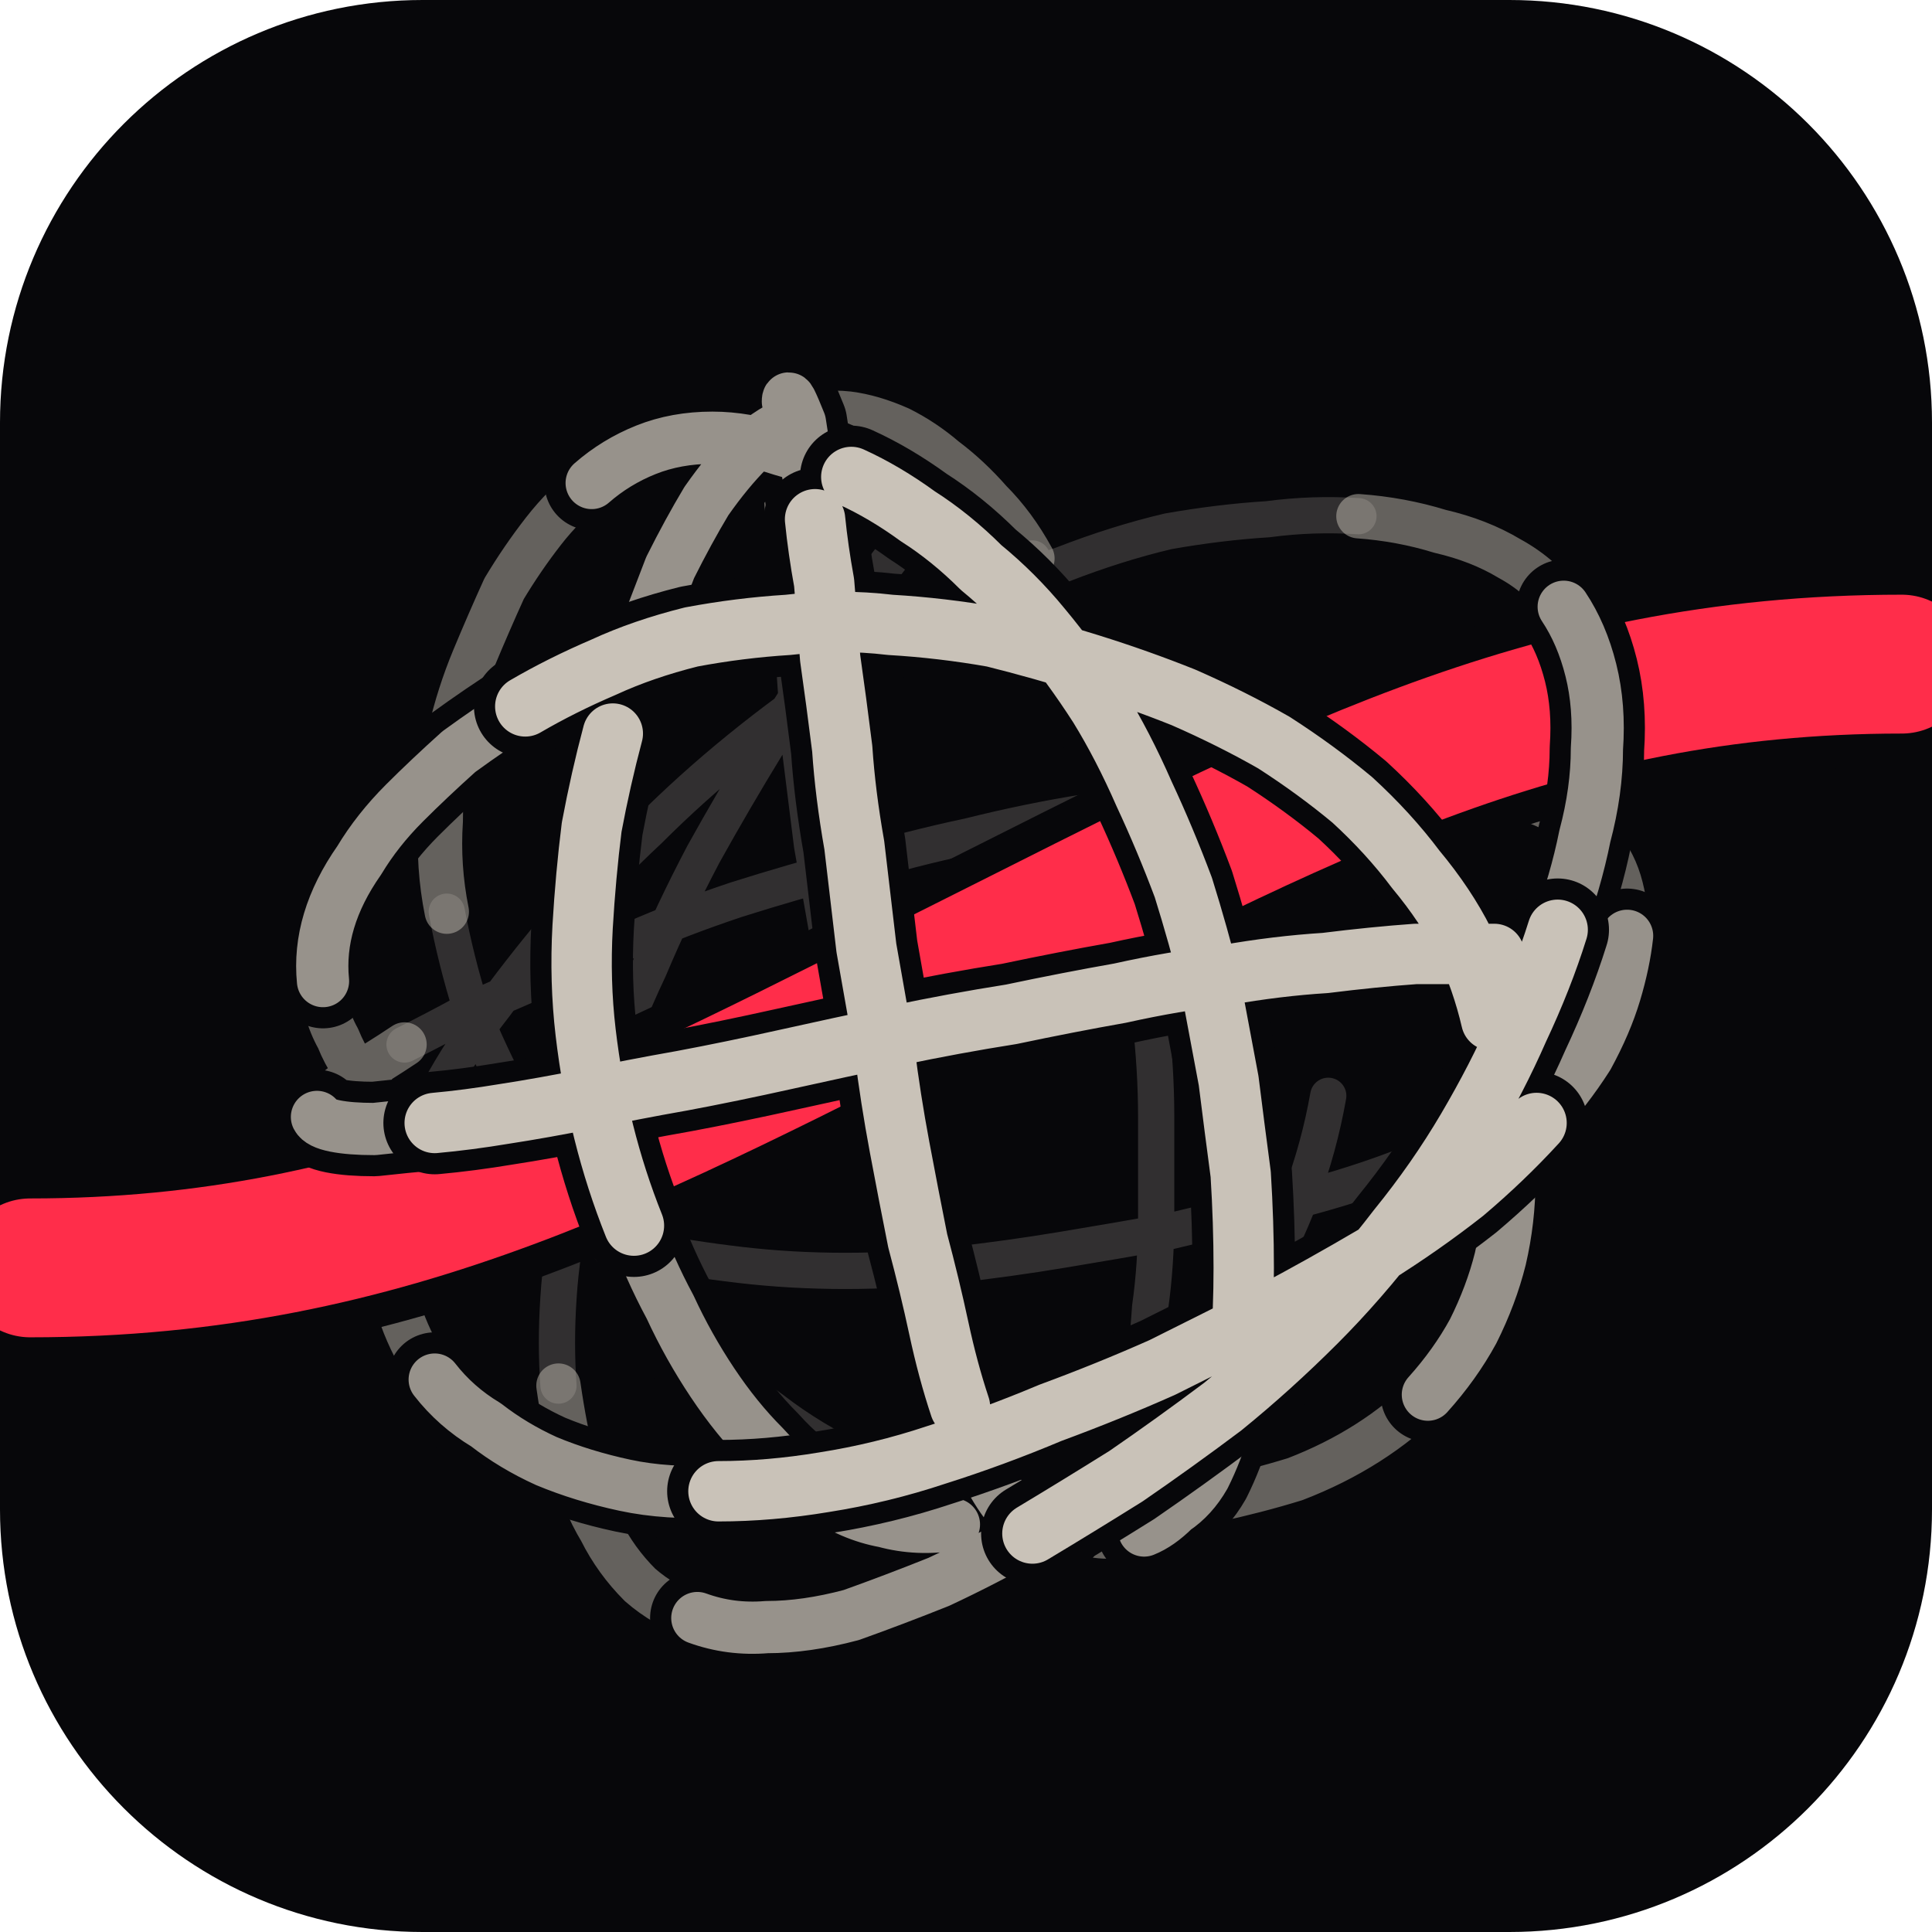
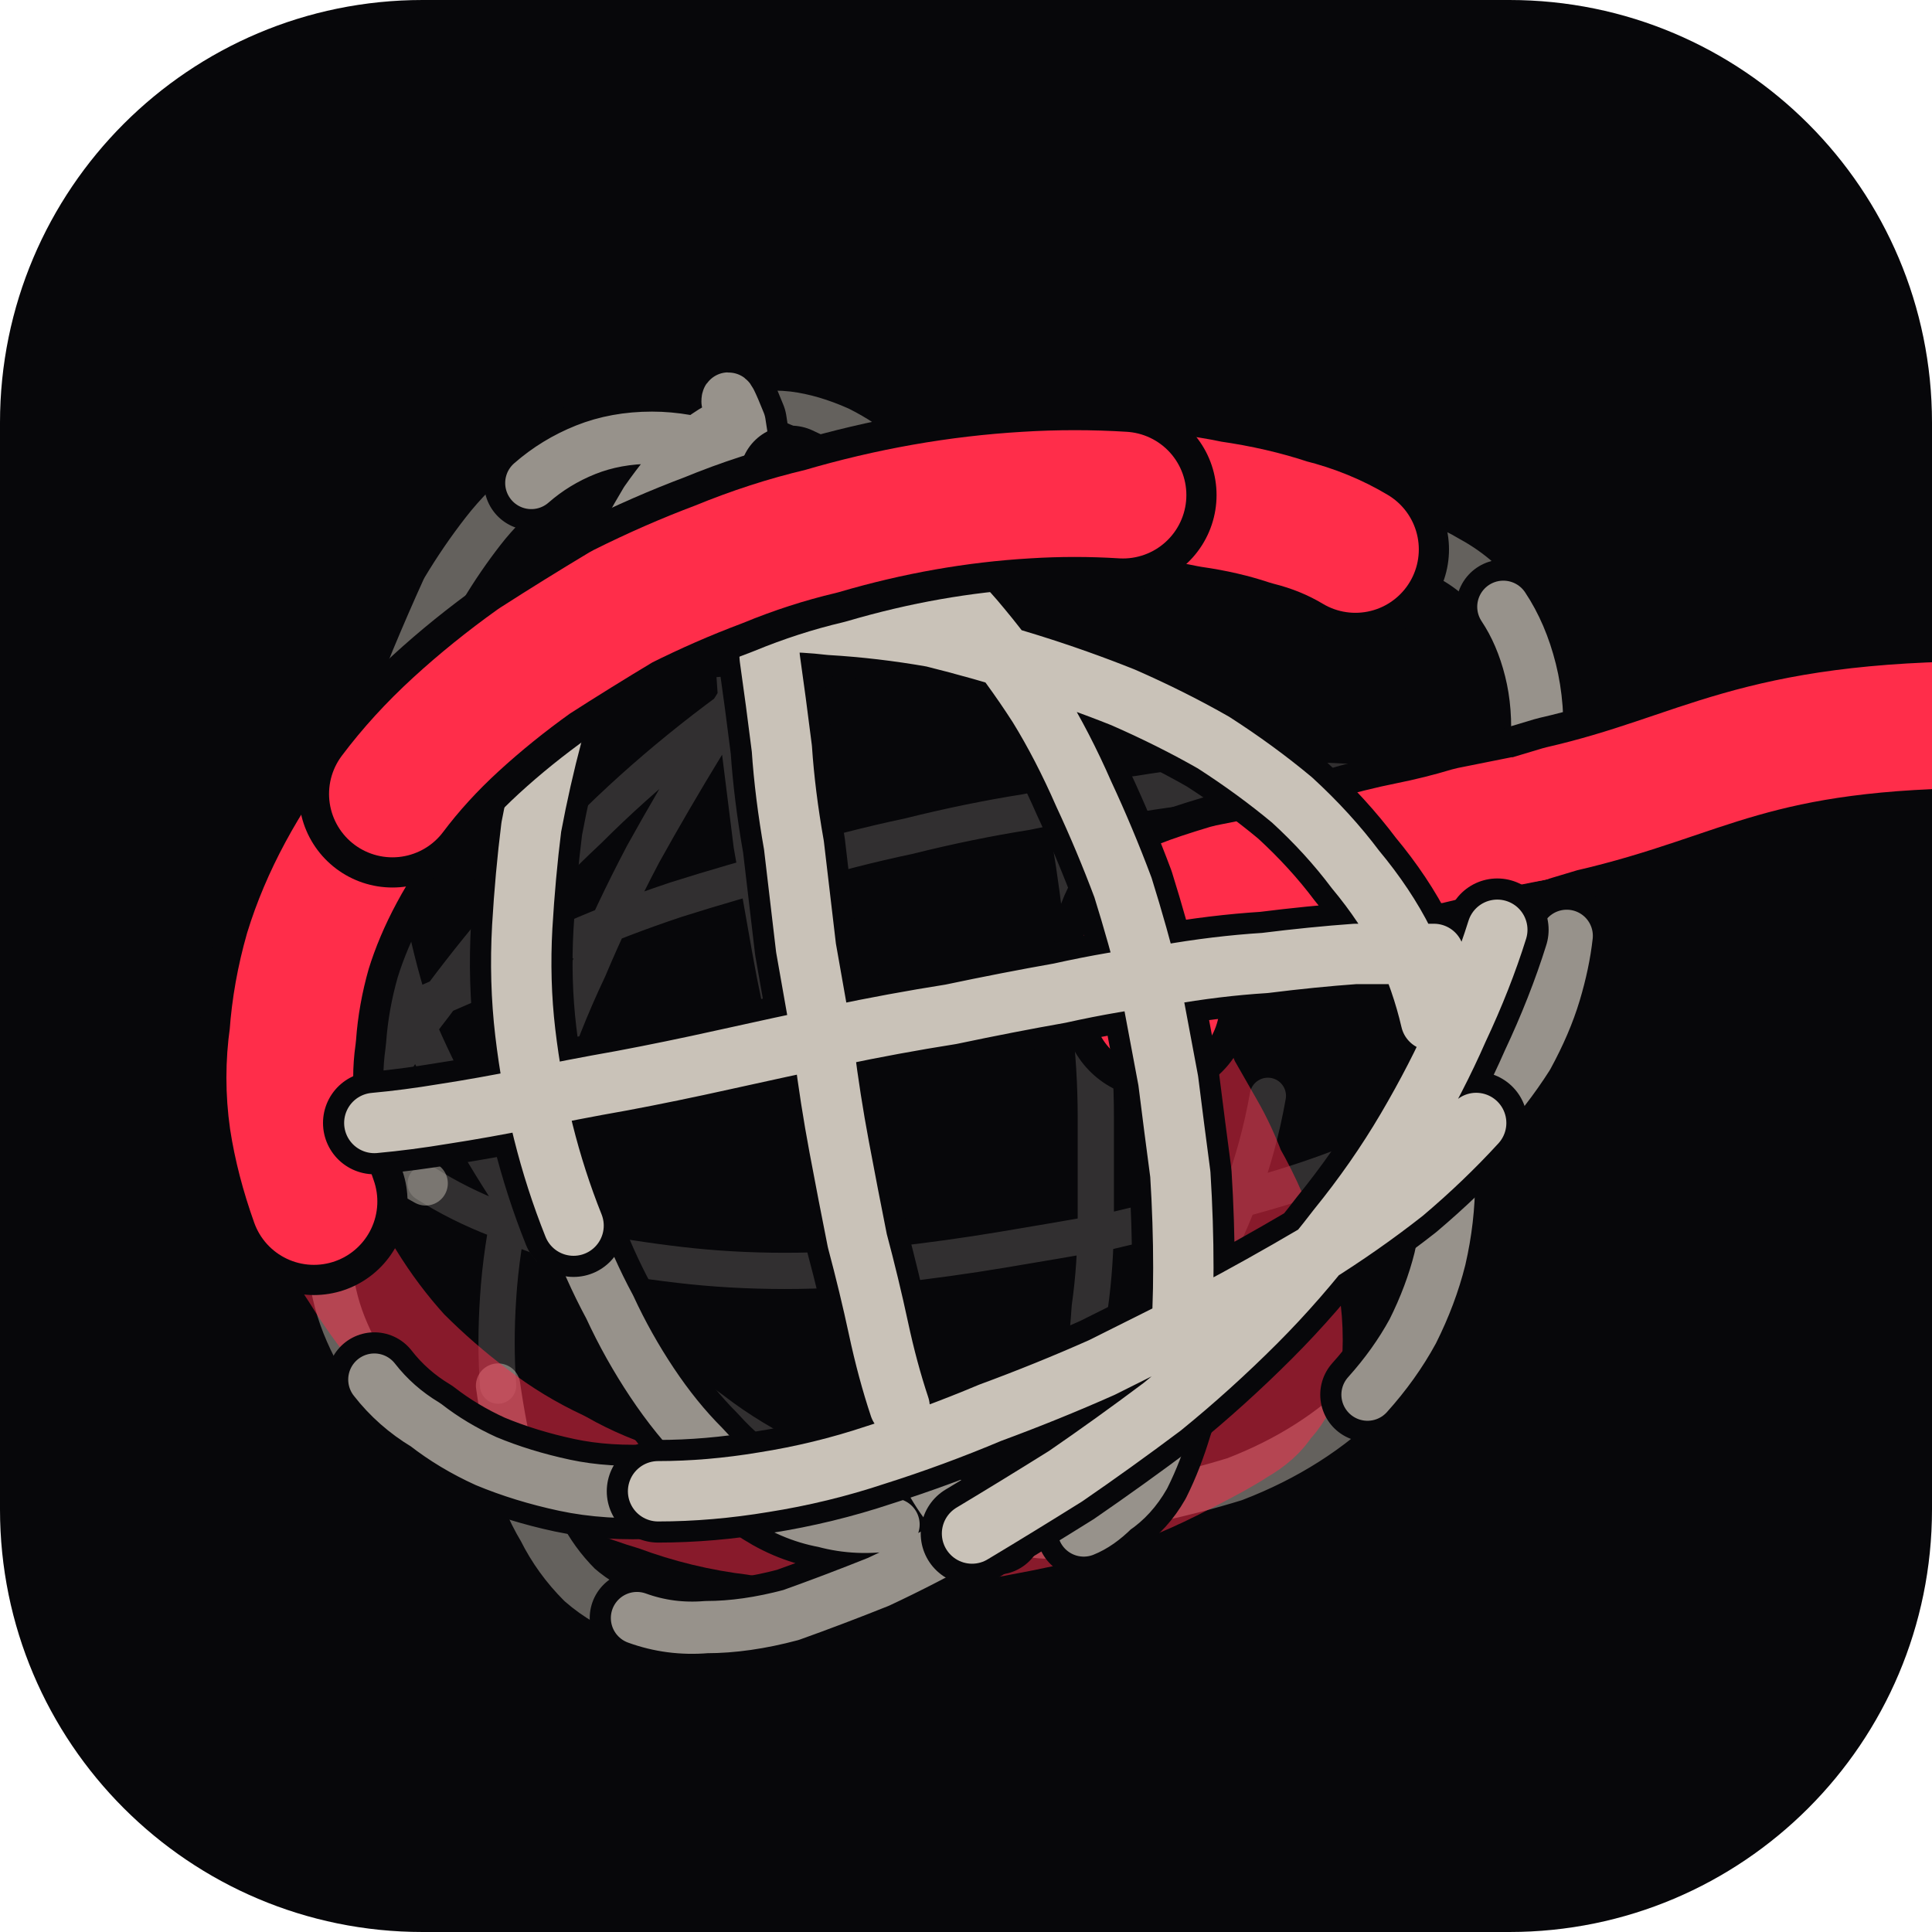
<svg xmlns="http://www.w3.org/2000/svg" viewBox="0 0 64 64">
  <rect width="64" height="64" rx="14" fill="#07070a" />
  <g fill="none" stroke-linecap="round" stroke-linejoin="round">
-     <path d="M44 36.3Q43.7 38 43.1 39.6Q42.5 41.2 41.7 42.5M34.2 18.5Q34.9 19.5 35.5 20.9Q36 22.2 36.5 23.7Q37 25.3 37.3 27Q37.6 28.6 37.8 30.3Q38 32 38.1 33.7Q38.3 35.4 38.3 37Q38.3 38.7 38.3 40.3Q38.3 41.9 38.1 43.3Q38 44.8 37.8 46M26.1 17.2Q26.1 18.2 26.2 19.4Q26.2 20.6 26.3 21.9Q26.4 23.3 26.5 24.8Q26.7 26.4 26.9 28Q27.2 29.7 27.5 31.4Q27.8 33.1 28.2 34.7Q28.6 36.4 29 38Q29.4 39.5 29.9 41Q30.4 42.5 30.9 43.9Q31.4 45.3 32 46.5Q32.6 47.7 33.2 48.6M14.8 30.2Q15.1 31.8 15.6 33.4Q16.2 34.9 17 36.4Q17.8 37.9 18.7 39.3Q19.7 40.7 20.7 42Q21.8 43.3 23 44.5Q24.2 45.7 25.6 46.7Q26.9 47.7 28.4 48.4M16.1 39.2Q17.2 39.9 18.5 40.4Q19.8 41 21.3 41.4Q22.8 41.7 24.5 41.9Q26.2 42.1 28 42.1Q29.8 42.1 31.6 41.9Q33.4 41.7 35.2 41.4Q37 41.1 38.7 40.8Q40.4 40.4 42 40Q43.7 39.6 45.2 39.1Q46.7 38.6 48 38Q49.3 37.4 50.2 36.8M13.4 34.6Q14.4 34.1 15.5 33.5Q16.6 33 18 32.4Q19.4 31.7 21 31.1Q22.6 30.4 24.4 29.8Q26.3 29.2 28.2 28.7Q30.2 28.1 32.1 27.7Q34.1 27.2 36 26.9Q37.9 26.5 39.7 26.3Q41.5 26 43.3 25.9Q45 25.8 46.6 25.9Q48.1 25.9 49.4 26.2M13.3 39.1Q13.7 37.7 14.5 36.2Q15.3 34.7 16.4 33.3Q17.5 31.8 18.7 30.4Q20 28.9 21.5 27.5Q22.9 26.1 24.5 24.8Q26.1 23.5 27.9 22.3Q29.7 21.2 31.5 20.2Q33.4 19.3 35.2 18.7Q37 18 38.7 17.6Q40.4 17.3 42 17.2Q43.5 17 45 17.1M18.5 45.9Q18.4 44.5 18.5 43Q18.6 41.4 19 39.6Q19.3 37.8 20 35.9Q20.6 34 21.5 32.1Q22.3 30.2 23.3 28.3Q24.3 26.5 25.4 24.7Q26.5 22.9 27.6 21.2Q28.7 19.5 29.9 18" stroke="#c9c2b8" stroke-opacity="0.22" stroke-width="1.2" />
-     <path d="M41.7 42.5Q40.9 43.9 40 45Q39 46.2 38 47.1Q37 48 36 48.7Q34.9 49.4 33.8 49.8Q32.7 50.3 31.6 50.5M26.4 13.9Q27.2 13.6 28.1 13.7Q28.9 13.8 29.8 14.2Q30.6 14.6 31.3 15.2Q32.1 15.8 32.8 16.6Q33.6 17.4 34.2 18.5M37.8 46Q37.5 47.2 37.2 48Q36.9 48.9 36.5 49.4Q36.1 50 35.8 50.3Q35.4 50.5 35 50.6M26.1 13.3Q26 13.5 26 14Q26 14.6 26 15.4Q26 16.2 26.1 17.2M33.2 48.6Q33.8 49.4 34.4 50Q35 50.5 35.6 50.7Q36.2 50.9 36.7 50.9Q37.3 50.9 37.9 50.7M19.6 16Q18.7 16.7 18 17.6Q17.3 18.5 16.7 19.5Q16.2 20.6 15.7 21.8Q15.2 23 14.9 24.3Q14.6 25.7 14.6 27.2Q14.5 28.7 14.8 30.2M28.4 48.4Q29.9 49.2 31.4 49.5Q32.9 49.9 34.4 50Q35.9 50.1 37.4 50Q38.8 49.9 40.2 49.7Q41.6 49.4 42.9 49Q44.2 48.5 45.3 47.8Q46.4 47.1 47.3 46.2M10.7 32.5Q10.7 33.5 11.2 34.4Q11.6 35.4 12.4 36.2Q13.1 37.1 14.1 37.8Q15 38.6 16.1 39.2M50.2 36.8Q51.1 36.2 51.7 35.6Q52.3 35.1 52.7 34.5Q53 34 53.1 33.6M10.5 37Q10.4 36.8 10.8 36.4Q11.1 36.1 11.8 35.6Q12.5 35.2 13.4 34.6M49.4 26.2Q50.7 26.4 51.6 26.9Q52.5 27.4 53 28Q53.5 28.6 53.7 29.4Q53.9 30.2 53.9 31M14.4 45.7Q13.8 44.9 13.4 43.9Q13 42.9 12.9 41.7Q12.9 40.4 13.3 39.1M45 17.1Q46.4 17.2 47.7 17.6Q49 17.9 50 18.5Q51.1 19.1 51.8 20.1M23.1 53.6Q22 53.2 21.2 52.5Q20.4 51.7 19.9 50.7Q19.3 49.7 19 48.5Q18.7 47.3 18.5 45.9" stroke="#c9c2b8" stroke-opacity="0.48" stroke-width="1.47" />
-     <path d="M1 42 C13 42 21 37.5 32 32 C43 26.5 51 22 63 22" stroke="#07070a" stroke-width="6.80" />
-     <path d="M1 42 C13 42 21 37.5 32 32 C43 26.5 51 22 63 22" stroke="#ff2d4a" stroke-width="4.6" />
-     <path d="M31.6 50.5Q30.4 50.7 29.3 50.4Q28.2 50.2 27.2 49.5Q26.2 48.9 25.3 47.9Q24.4 47 23.6 45.8Q22.8 44.6 22.2 43.3Q21.5 42 21 40.6M20.3 24.3Q20.7 22.8 21.2 21.4Q21.7 20.1 22.2 18.8Q22.8 17.6 23.4 16.6Q24.1 15.6 24.8 14.9Q25.6 14.2 26.4 13.9M35 50.6Q34.6 50.7 34.2 50.5Q33.8 50.4 33.4 49.9Q33 49.4 32.6 48.6Q32.2 47.8 31.8 46.6M27 17.2Q26.9 16.2 26.7 15.4Q26.6 14.6 26.5 14Q26.3 13.5 26.2 13.3Q26.1 13.1 26.1 13.3M37.9 50.7Q38.4 50.5 38.9 50Q39.5 49.6 39.9 48.9Q40.3 48.1 40.6 47.1Q41 46 41.1 44.7M28.2 15.8Q27 15.2 25.9 14.9Q24.7 14.5 23.6 14.5Q22.4 14.5 21.4 14.9Q20.4 15.3 19.6 16M47.3 46.2Q48.2 45.2 48.8 44.1Q49.4 42.9 49.7 41.7Q50 40.4 50 39.1Q50.1 37.7 49.9 36.4Q49.8 35.1 49.4 33.8M17.4 23.4Q16.3 24.1 15.2 24.9Q14.2 25.8 13.4 26.6Q12.5 27.5 11.9 28.5Q11.2 29.5 10.9 30.5Q10.6 31.5 10.7 32.5M53.1 33.6Q53.3 33.1 53.2 32.8Q53 32.4 52.6 32.2Q52.2 31.9 51.4 31.8Q50.6 31.6 49.5 31.6M14.4 37.2Q13.3 37.3 12.4 37.4Q11.6 37.4 11.1 37.3Q10.6 37.2 10.5 37M53.9 31Q53.8 31.9 53.5 32.9Q53.2 33.9 52.6 35Q51.9 36.1 50.9 37.2M23.8 49.4Q22.1 49.5 20.7 49.2Q19.3 48.9 18.1 48.4Q17 47.9 16.1 47.2Q15.1 46.6 14.4 45.7M51.8 20.1Q52.4 21 52.7 22.2Q53 23.4 52.9 24.8Q52.9 26.2 52.5 27.7Q52.2 29.2 51.6 30.8M34.2 50.8Q32.6 51.7 31.1 52.4Q29.6 53 28.2 53.5Q26.7 53.9 25.4 53.9Q24.2 54 23.1 53.6" stroke="#07070a" stroke-width="3.13" />
-     <path d="M31.6 50.5Q30.4 50.7 29.3 50.4Q28.2 50.2 27.2 49.5Q26.2 48.9 25.3 47.9Q24.4 47 23.6 45.8Q22.8 44.6 22.2 43.3Q21.5 42 21 40.6M20.3 24.3Q20.7 22.8 21.2 21.4Q21.7 20.1 22.2 18.8Q22.8 17.6 23.4 16.6Q24.1 15.6 24.8 14.9Q25.6 14.2 26.4 13.9M35 50.6Q34.6 50.7 34.2 50.5Q33.8 50.4 33.4 49.9Q33 49.4 32.6 48.6Q32.2 47.8 31.8 46.6M27 17.2Q26.9 16.2 26.7 15.4Q26.6 14.6 26.5 14Q26.3 13.5 26.2 13.3Q26.1 13.1 26.1 13.3M37.9 50.7Q38.4 50.5 38.9 50Q39.5 49.6 39.9 48.9Q40.3 48.1 40.6 47.1Q41 46 41.1 44.7M28.2 15.8Q27 15.2 25.9 14.9Q24.7 14.5 23.6 14.5Q22.4 14.5 21.4 14.9Q20.4 15.3 19.6 16M47.3 46.2Q48.2 45.2 48.8 44.1Q49.4 42.9 49.7 41.7Q50 40.4 50 39.1Q50.1 37.7 49.9 36.4Q49.8 35.1 49.4 33.8M17.4 23.4Q16.3 24.1 15.2 24.9Q14.2 25.8 13.4 26.6Q12.5 27.5 11.9 28.5Q11.2 29.5 10.9 30.5Q10.6 31.5 10.7 32.5M53.1 33.6Q53.3 33.1 53.2 32.8Q53 32.4 52.6 32.2Q52.2 31.9 51.4 31.8Q50.6 31.6 49.5 31.6M14.4 37.2Q13.3 37.3 12.4 37.4Q11.6 37.4 11.1 37.3Q10.6 37.2 10.5 37M53.9 31Q53.8 31.9 53.5 32.9Q53.2 33.9 52.6 35Q51.9 36.1 50.9 37.2M23.8 49.4Q22.1 49.5 20.7 49.2Q19.3 48.9 18.1 48.4Q17 47.9 16.1 47.2Q15.1 46.6 14.4 45.7M51.8 20.1Q52.4 21 52.7 22.2Q53 23.4 52.9 24.8Q52.9 26.2 52.5 27.7Q52.2 29.2 51.6 30.8M34.2 50.8Q32.6 51.7 31.1 52.4Q29.6 53 28.2 53.5Q26.7 53.9 25.4 53.9Q24.2 54 23.1 53.6" stroke="#c9c2b8" stroke-opacity="0.74" stroke-width="1.73" />
-     <path d="M21 40.6Q20.4 39.1 20 37.5Q19.6 35.9 19.4 34.2Q19.2 32.5 19.3 30.7Q19.4 29 19.6 27.4Q19.9 25.8 20.3 24.3M31.8 46.6Q31.4 45.4 31.1 44Q30.8 42.6 30.4 41.1Q30.1 39.6 29.8 38Q29.5 36.4 29.3 34.8Q29 33.1 28.7 31.4Q28.5 29.7 28.3 28Q28 26.3 27.9 24.8Q27.7 23.2 27.5 21.8Q27.4 20.5 27.3 19.3Q27.1 18.2 27 17.2M41.1 44.7Q41.2 43.4 41.2 42Q41.2 40.5 41.1 38.9Q40.9 37.4 40.7 35.8Q40.4 34.2 40.1 32.6Q39.7 31 39.2 29.4Q38.6 27.8 37.9 26.3Q37.2 24.7 36.4 23.4Q35.5 22 34.5 20.8Q33.6 19.7 32.5 18.8Q31.5 17.8 30.4 17.1Q29.3 16.3 28.2 15.8M49.4 33.8Q49.1 32.5 48.5 31.2Q47.9 30 46.9 28.8Q46 27.6 44.8 26.5Q43.6 25.5 42.2 24.6Q40.8 23.8 39.2 23.1Q37.7 22.5 36.1 22Q34.5 21.5 32.9 21.1Q31.2 20.8 29.5 20.7Q27.8 20.5 26.1 20.7Q24.5 20.8 22.9 21.1Q21.3 21.5 20 22.1Q18.6 22.7 17.4 23.4M49.5 31.6Q48.3 31.6 46.9 31.6Q45.5 31.7 43.9 31.9Q42.3 32 40.6 32.3Q38.9 32.5 37.1 32.9Q35.4 33.2 33.5 33.6Q31.6 33.9 29.7 34.3Q27.8 34.7 26 35.1Q24.2 35.5 22.6 35.8Q20.9 36.1 19.5 36.4Q18 36.7 16.7 36.9Q15.5 37.1 14.4 37.2M50.9 37.2Q49.8 38.4 48.5 39.5Q47.1 40.6 45.5 41.6Q43.8 42.6 42.1 43.5Q40.3 44.4 38.5 45.3Q36.7 46.1 34.8 46.8Q32.9 47.6 31 48.2Q29.2 48.8 27.3 49.1Q25.5 49.4 23.8 49.4M51.6 30.8Q51.1 32.4 50.3 34.1Q49.6 35.7 48.6 37.4Q47.6 39.1 46.3 40.7Q45 42.4 43.6 43.8Q42.1 45.3 40.5 46.6Q38.9 47.8 37.3 48.9Q35.7 49.9 34.2 50.8" stroke="#07070a" stroke-width="3.40" />
-     <path d="M21 40.6Q20.4 39.1 20 37.5Q19.6 35.9 19.4 34.2Q19.2 32.5 19.3 30.7Q19.4 29 19.6 27.4Q19.9 25.8 20.3 24.3M31.8 46.6Q31.4 45.4 31.1 44Q30.8 42.6 30.4 41.1Q30.1 39.6 29.8 38Q29.5 36.4 29.3 34.8Q29 33.1 28.7 31.4Q28.5 29.7 28.3 28Q28 26.3 27.9 24.8Q27.7 23.2 27.5 21.8Q27.4 20.5 27.3 19.3Q27.1 18.2 27 17.2M41.1 44.7Q41.2 43.4 41.2 42Q41.2 40.5 41.1 38.9Q40.9 37.4 40.7 35.8Q40.4 34.2 40.1 32.6Q39.7 31 39.2 29.4Q38.6 27.8 37.9 26.3Q37.2 24.7 36.4 23.4Q35.5 22 34.5 20.8Q33.6 19.7 32.5 18.8Q31.5 17.8 30.4 17.1Q29.3 16.3 28.2 15.8M49.4 33.8Q49.1 32.5 48.5 31.2Q47.9 30 46.9 28.8Q46 27.6 44.8 26.5Q43.6 25.5 42.2 24.6Q40.8 23.8 39.2 23.1Q37.7 22.5 36.1 22Q34.5 21.5 32.9 21.1Q31.2 20.8 29.5 20.7Q27.8 20.5 26.1 20.7Q24.5 20.8 22.9 21.1Q21.3 21.5 20 22.1Q18.6 22.7 17.4 23.4M49.5 31.6Q48.3 31.6 46.9 31.6Q45.5 31.7 43.9 31.9Q42.3 32 40.6 32.3Q38.9 32.5 37.1 32.9Q35.4 33.2 33.5 33.6Q31.6 33.9 29.7 34.3Q27.8 34.7 26 35.1Q24.2 35.5 22.6 35.8Q20.9 36.1 19.5 36.4Q18 36.7 16.7 36.9Q15.5 37.1 14.4 37.2M50.9 37.2Q49.8 38.4 48.5 39.5Q47.1 40.6 45.5 41.6Q43.8 42.6 42.1 43.5Q40.3 44.4 38.5 45.3Q36.7 46.1 34.8 46.8Q32.9 47.6 31 48.2Q29.2 48.8 27.3 49.1Q25.5 49.4 23.8 49.4M51.6 30.8Q51.1 32.4 50.3 34.1Q49.6 35.7 48.6 37.4Q47.6 39.1 46.3 40.7Q45 42.4 43.6 43.8Q42.1 45.3 40.5 46.6Q38.9 47.8 37.3 48.9Q35.7 49.9 34.2 50.8" stroke="#c9c2b8" stroke-opacity="1.00" stroke-width="2" />
+     <path d="M42 36.3Q41.7 38 41.1 39.6Q40.5 41.2 39.7 42.5M32.2 18.5Q32.9 19.5 33.5 20.9Q34 22.2 34.5 23.7Q35 25.3 35.3 27Q35.6 28.6 35.8 30.3Q36 32 36.1 33.7Q36.3 35.4 36.3 37Q36.3 38.7 36.3 40.3Q36.3 41.9 36.1 43.3Q36 44.8 35.8 46M24.1 17.2Q24.1 18.2 24.2 19.4Q24.2 20.6 24.3 21.9Q24.4 23.3 24.5 24.8Q24.7 26.4 24.9 28Q25.2 29.7 25.5 31.4Q25.8 33.1 26.2 34.7Q26.6 36.4 27 38Q27.4 39.5 27.9 41Q28.4 42.5 28.9 43.9Q29.4 45.3 30 46.5Q30.6 47.7 31.2 48.6M12.8 30.2Q13.1 31.8 13.6 33.4Q14.2 34.9 15 36.4Q15.8 37.9 16.7 39.3Q17.7 40.7 18.7 42Q19.8 43.3 21 44.5Q22.2 45.7 23.6 46.7Q24.9 47.7 26.4 48.4M14.1 39.2Q15.2 39.9 16.5 40.4Q17.8 41 19.3 41.4Q20.8 41.7 22.5 41.9Q24.2 42.1 26 42.1Q27.8 42.1 29.6 41.9Q31.4 41.7 33.2 41.4Q35 41.1 36.7 40.8Q38.4 40.4 40 40Q41.7 39.6 43.2 39.1Q44.7 38.6 46 38Q47.3 37.4 48.2 36.8M11.4 34.6Q12.4 34.1 13.5 33.5Q14.6 33 16 32.4Q17.4 31.7 19 31.1Q20.6 30.4 22.4 29.8Q24.3 29.2 26.2 28.7Q28.2 28.1 30.1 27.7Q32.1 27.2 34 26.9Q35.9 26.5 37.7 26.3Q39.5 26 41.3 25.9Q43 25.8 44.6 25.9Q46.1 25.9 47.4 26.2M11.3 39.1Q11.7 37.7 12.5 36.2Q13.3 34.7 14.4 33.3Q15.5 31.8 16.7 30.4Q18 28.9 19.5 27.5Q20.9 26.1 22.5 24.8Q24.1 23.5 25.9 22.3Q27.7 21.2 29.5 20.2Q31.4 19.3 33.2 18.7Q35 18 36.7 17.6Q38.4 17.3 40 17.2Q41.5 17 43 17.1M16.5 45.9Q16.4 44.5 16.5 43Q16.6 41.4 17 39.6Q17.3 37.8 18 35.9Q18.6 34 19.5 32.1Q20.3 30.2 21.3 28.3Q22.3 26.5 23.4 24.7Q24.5 22.9 25.6 21.2Q26.7 19.5 27.9 18" stroke="#c9c2b8" stroke-opacity="0.22" stroke-width="1.2" />
+     <path d="M39.7 42.5Q38.9 43.9 38 45Q37 46.2 36 47.1Q35 48 34 48.7Q32.9 49.4 31.8 49.8Q30.7 50.3 29.6 50.5M24.4 13.9Q25.2 13.6 26.1 13.7Q26.9 13.8 27.8 14.2Q28.6 14.6 29.3 15.2Q30.1 15.8 30.8 16.6Q31.6 17.4 32.2 18.5M35.8 46Q35.5 47.2 35.2 48Q34.9 48.9 34.5 49.4Q34.1 50 33.8 50.3Q33.4 50.5 33 50.6M24.1 13.3Q24 13.5 24 14Q24 14.6 24 15.4Q24 16.2 24.1 17.2M31.2 48.6Q31.8 49.4 32.4 50Q33 50.5 33.6 50.7Q34.2 50.9 34.7 50.9Q35.3 50.9 35.9 50.7M17.6 16Q16.7 16.7 16 17.6Q15.3 18.5 14.7 19.5Q14.2 20.6 13.7 21.8Q13.2 23 12.9 24.3Q12.6 25.7 12.6 27.2Q12.5 28.7 12.8 30.2M26.4 48.4Q27.9 49.2 29.4 49.5Q30.9 49.9 32.4 50Q33.9 50.1 35.4 50Q36.8 49.9 38.2 49.7Q39.6 49.4 40.9 49Q42.2 48.5 43.3 47.8Q44.4 47.1 45.3 46.2M8.7 32.5Q8.7 33.5 9.2 34.4Q9.6 35.4 10.4 36.2Q11.1 37.1 12.1 37.8Q13 38.6 14.1 39.2M48.2 36.8Q49.1 36.2 49.7 35.6Q50.3 35.1 50.7 34.5Q51 34 51.1 33.6M8.5 37Q8.4 36.8 8.8 36.4Q9.1 36.1 9.8 35.6Q10.5 35.2 11.4 34.6M47.4 26.2Q48.7 26.4 49.6 26.9Q50.5 27.4 51 28Q51.5 28.6 51.7 29.4Q51.9 30.2 51.9 31M12.4 45.7Q11.8 44.9 11.4 43.9Q11 42.9 10.9 41.7Q10.9 40.4 11.3 39.1M43 17.1Q44.4 17.2 45.7 17.6Q47 17.9 48 18.5Q49.1 19.1 49.8 20.1M21.1 53.6Q20 53.2 19.2 52.5Q18.4 51.7 17.9 50.7Q17.3 49.7 17 48.5Q16.7 47.3 16.5 45.9" stroke="#c9c2b8" stroke-opacity="0.48" stroke-width="1.47" />
+     <path d="M10.4 39.8Q10.9 41.1 11.7 42.3Q12.5 43.6 13.5 44.7Q14.6 45.8 15.8 46.7Q17.1 47.7 18.6 48.4Q20 49.2 21.7 49.7Q23.3 50.3 25 50.5Q26.7 50.8 28.5 50.9Q30.3 50.9 32.1 50.7Q33.9 50.4 35.6 50Q37.3 49.5 38.9 48.7Q40.5 47.9 41.1 47.5Q41.8 47.1 42.1 46.6Q42.5 46.2 42.7 45.6Q42.8 45 42.8 44.4Q42.8 43.7 42.7 43.1Q42.5 42.4 42.2 41.7Q42 41 41.6 40.2Q41.3 39.5 40.9 38.8Q40.6 38 40.2 37.3Q39.8 36.6 39.4 35.9Q39.1 35.2 38.8 34.5Q38.5 33.9 38.3 33.3" stroke="#ff2d4a" stroke-opacity="0.52" stroke-width="3.36" />
+     <path d="M29.6 50.5Q28.4 50.7 27.3 50.4Q26.2 50.2 25.2 49.5Q24.2 48.9 23.3 47.9Q22.4 47 21.6 45.8Q20.8 44.6 20.2 43.3Q19.5 42 19 40.6M18.3 24.3Q18.7 22.8 19.2 21.4Q19.7 20.1 20.2 18.8Q20.8 17.6 21.4 16.6Q22.1 15.6 22.8 14.9Q23.6 14.2 24.4 13.9M33 50.6Q32.6 50.7 32.2 50.5Q31.8 50.4 31.4 49.9Q31 49.4 30.6 48.6Q30.2 47.8 29.8 46.6M25 17.2Q24.9 16.2 24.7 15.4Q24.6 14.6 24.5 14Q24.3 13.5 24.2 13.3Q24.1 13.1 24.1 13.3M35.9 50.7Q36.4 50.5 36.9 50Q37.5 49.6 37.9 48.9Q38.3 48.1 38.6 47.1Q39 46 39.1 44.7M26.2 15.8Q25 15.2 23.9 14.9Q22.7 14.5 21.6 14.5Q20.4 14.5 19.4 14.9Q18.4 15.3 17.6 16M45.3 46.2Q46.2 45.2 46.8 44.1Q47.4 42.9 47.7 41.7Q48 40.4 48 39.1Q48.1 37.7 47.9 36.4Q47.8 35.1 47.4 33.8M15.4 23.4Q14.3 24.1 13.2 24.9Q12.2 25.8 11.4 26.6Q10.5 27.5 9.9 28.5Q9.2 29.5 8.9 30.5Q8.6 31.5 8.7 32.5M51.1 33.6Q51.3 33.1 51.2 32.8Q51 32.4 50.6 32.2Q50.2 31.9 49.4 31.8Q48.6 31.6 47.5 31.6M12.4 37.2Q11.3 37.3 10.4 37.4Q9.6 37.4 9.1 37.3Q8.6 37.2 8.5 37M51.9 31Q51.8 31.9 51.5 32.9Q51.2 33.9 50.6 35Q49.9 36.1 48.9 37.2M21.8 49.4Q20.1 49.5 18.7 49.2Q17.3 48.9 16.1 48.4Q15 47.9 14.1 47.2Q13.1 46.6 12.4 45.7M49.8 20.1Q50.4 21 50.7 22.2Q51 23.4 50.9 24.8Q50.9 26.2 50.5 27.7Q50.2 29.2 49.6 30.8M32.2 50.8Q30.6 51.7 29.1 52.4Q27.6 53 26.2 53.5Q24.7 53.9 23.4 53.9Q22.2 54 21.1 53.6" stroke="#07070a" stroke-width="3.13" />
+     <path d="M29.6 50.5Q28.4 50.7 27.3 50.4Q26.2 50.2 25.2 49.5Q24.2 48.9 23.3 47.9Q22.4 47 21.6 45.8Q20.8 44.6 20.2 43.3Q19.5 42 19 40.6M18.3 24.3Q18.7 22.8 19.2 21.4Q19.7 20.1 20.2 18.8Q20.8 17.6 21.4 16.6Q22.1 15.6 22.8 14.9Q23.6 14.2 24.4 13.9M33 50.6Q32.6 50.7 32.2 50.5Q31.8 50.4 31.4 49.9Q31 49.4 30.6 48.6Q30.2 47.8 29.8 46.6M25 17.2Q24.9 16.2 24.7 15.4Q24.6 14.6 24.5 14Q24.3 13.5 24.2 13.3Q24.1 13.1 24.1 13.3M35.9 50.7Q36.4 50.5 36.9 50Q37.5 49.6 37.9 48.9Q38.3 48.1 38.6 47.1Q39 46 39.1 44.7M26.2 15.8Q25 15.2 23.9 14.9Q22.7 14.5 21.6 14.5Q20.4 14.5 19.4 14.9Q18.4 15.3 17.6 16M45.3 46.2Q46.2 45.2 46.8 44.1Q47.4 42.9 47.7 41.7Q48 40.4 48 39.1Q48.1 37.7 47.9 36.4Q47.8 35.1 47.4 33.8M15.4 23.4Q14.3 24.1 13.2 24.9Q12.2 25.8 11.4 26.6Q10.5 27.5 9.9 28.5Q9.2 29.5 8.9 30.5Q8.6 31.5 8.7 32.5M51.1 33.6Q51.3 33.1 51.2 32.8Q51 32.4 50.6 32.2Q50.2 31.9 49.4 31.8Q48.6 31.6 47.5 31.6M12.4 37.2Q11.3 37.3 10.4 37.4Q9.6 37.4 9.1 37.3Q8.6 37.2 8.5 37M51.9 31Q51.8 31.9 51.5 32.9Q51.2 33.9 50.6 35Q49.9 36.1 48.9 37.2M21.8 49.4Q20.1 49.5 18.7 49.2Q17.3 48.9 16.1 48.4Q15 47.9 14.1 47.2Q13.1 46.6 12.4 45.7M49.8 20.1Q50.4 21 50.7 22.2Q51 23.4 50.9 24.8Q50.9 26.2 50.5 27.7Q50.2 29.2 49.6 30.8M32.2 50.8Q30.6 51.7 29.1 52.4Q27.6 53 26.2 53.5Q24.7 53.9 23.4 53.9Q22.2 54 21.1 53.6" stroke="#c9c2b8" stroke-opacity="0.74" stroke-width="1.73" />
+     <path d="M44.9 18.2Q43.9 17.6 42.7 17.3Q41.5 16.9 40.1 16.7Q38.7 16.4 37.2 16.4M13 26.3Q12 27.6 11.3 28.9Q10.6 30.2 10.2 31.5Q9.8 32.9 9.7 34.3Q9.5 35.7 9.7 37.1Q9.9 38.4 10.4 39.8M38.3 33.3Q38.1 32.7 38 32.2Q37.9 31.7 38 31.2Q38.1 30.8 38.4 30.4Q38.7 30.1 39.2 29.9Q39.7 29.7 40.7 29.4Q41.7 29.2 42.7 29Q43.7 28.7 44.7 28.5Q45.7 28.2 46.7 28Q47.7 27.8 48.7 27.5Q49.7 27.3 50.7 27.1" stroke="#07070a" stroke-width="6.2" />
+     <path d="M44.9 18.2Q43.9 17.6 42.7 17.3Q41.5 16.9 40.1 16.7Q38.7 16.4 37.2 16.4M13 26.3Q12 27.6 11.3 28.9Q10.6 30.2 10.2 31.5Q9.8 32.9 9.7 34.3Q9.5 35.7 9.7 37.1Q9.9 38.4 10.4 39.8M38.3 33.3Q38.1 32.7 38 32.2Q37.9 31.7 38 31.2Q38.1 30.8 38.4 30.4Q38.7 30.1 39.2 29.9Q39.7 29.7 40.7 29.4Q41.7 29.2 42.7 29Q43.7 28.7 44.7 28.5Q45.7 28.2 46.7 28Q47.7 27.8 48.7 27.5Q49.7 27.3 50.7 27.1" stroke="#ff2d4a" stroke-width="4.2" />
+     <path d="M19 40.6Q18.4 39.1 18 37.5Q17.6 35.9 17.4 34.2Q17.2 32.5 17.3 30.7Q17.4 29 17.6 27.4Q17.9 25.8 18.3 24.3M29.8 46.6Q29.4 45.4 29.1 44Q28.8 42.6 28.4 41.1Q28.1 39.6 27.8 38Q27.5 36.4 27.3 34.8Q27 33.1 26.7 31.4Q26.5 29.7 26.3 28Q26 26.3 25.9 24.8Q25.7 23.2 25.5 21.8Q25.4 20.5 25.3 19.3Q25.1 18.2 25 17.2M39.1 44.7Q39.2 43.4 39.2 42Q39.2 40.5 39.1 38.9Q38.9 37.4 38.7 35.8Q38.4 34.2 38.1 32.6Q37.7 31 37.2 29.4Q36.6 27.8 35.9 26.3Q35.2 24.7 34.4 23.4Q33.5 22 32.5 20.8Q31.6 19.7 30.5 18.8Q29.5 17.8 28.4 17.1Q27.3 16.3 26.2 15.8M47.4 33.8Q47.1 32.5 46.5 31.2Q45.9 30 44.9 28.8Q44 27.6 42.8 26.5Q41.6 25.5 40.2 24.6Q38.8 23.8 37.2 23.1Q35.7 22.5 34.1 22Q32.5 21.5 30.9 21.1Q29.2 20.8 27.5 20.7Q25.8 20.5 24.1 20.7Q22.5 20.8 20.9 21.1Q19.3 21.5 18 22.1Q16.6 22.7 15.4 23.4M47.5 31.6Q46.3 31.6 44.9 31.6Q43.5 31.7 41.9 31.9Q40.3 32 38.6 32.3Q36.9 32.5 35.1 32.9Q33.4 33.2 31.5 33.6Q29.6 33.9 27.7 34.3Q25.8 34.7 24 35.1Q22.2 35.5 20.6 35.8Q18.9 36.1 17.5 36.4Q16 36.7 14.7 36.9Q13.5 37.1 12.4 37.2M48.9 37.2Q47.8 38.4 46.5 39.5Q45.1 40.6 43.5 41.6Q41.8 42.6 40.1 43.5Q38.3 44.4 36.5 45.3Q34.7 46.1 32.8 46.8Q30.9 47.6 29 48.2Q27.2 48.8 25.3 49.1Q23.5 49.4 21.8 49.4M49.6 30.8Q49.1 32.4 48.3 34.1Q47.6 35.7 46.6 37.4Q45.6 39.1 44.3 40.7Q43 42.4 41.6 43.8Q40.1 45.3 38.5 46.6Q36.9 47.8 35.3 48.9Q33.7 49.9 32.2 50.8" stroke="#07070a" stroke-width="3.4" />
+     <path d="M19 40.6Q18.4 39.1 18 37.5Q17.6 35.9 17.4 34.2Q17.2 32.5 17.3 30.7Q17.4 29 17.6 27.4Q17.9 25.8 18.3 24.3M29.8 46.6Q29.4 45.4 29.1 44Q28.8 42.6 28.4 41.1Q28.1 39.6 27.8 38Q27.5 36.4 27.3 34.8Q27 33.1 26.7 31.4Q26.5 29.7 26.3 28Q26 26.3 25.9 24.8Q25.7 23.2 25.5 21.8Q25.4 20.5 25.3 19.3Q25.1 18.2 25 17.2M39.1 44.7Q39.2 43.4 39.2 42Q39.2 40.5 39.1 38.9Q38.9 37.4 38.7 35.8Q38.4 34.2 38.1 32.6Q37.7 31 37.2 29.4Q36.6 27.8 35.9 26.3Q35.2 24.7 34.4 23.4Q33.5 22 32.5 20.8Q31.6 19.7 30.5 18.8Q29.5 17.8 28.4 17.1Q27.3 16.3 26.2 15.8M47.4 33.8Q47.1 32.5 46.5 31.2Q45.9 30 44.9 28.8Q44 27.6 42.8 26.5Q41.6 25.5 40.2 24.6Q38.8 23.8 37.2 23.1Q35.7 22.5 34.1 22Q32.5 21.5 30.9 21.1Q29.2 20.8 27.5 20.7Q25.8 20.5 24.1 20.7Q22.5 20.8 20.9 21.1Q19.3 21.5 18 22.1Q16.6 22.7 15.4 23.4M47.5 31.6Q46.3 31.6 44.9 31.6Q43.5 31.7 41.9 31.9Q40.3 32 38.6 32.3Q36.9 32.5 35.1 32.9Q33.4 33.2 31.5 33.6Q29.6 33.9 27.7 34.3Q25.8 34.7 24 35.1Q22.2 35.5 20.6 35.8Q18.9 36.1 17.5 36.4Q16 36.7 14.7 36.9Q13.5 37.1 12.4 37.2M48.9 37.2Q47.8 38.4 46.5 39.5Q45.1 40.6 43.5 41.6Q41.8 42.6 40.1 43.5Q38.3 44.4 36.5 45.3Q34.7 46.1 32.8 46.8Q30.9 47.6 29 48.2Q27.2 48.8 25.3 49.1Q23.5 49.4 21.8 49.4M49.6 30.8Q49.1 32.4 48.3 34.1Q47.6 35.7 46.6 37.4Q45.6 39.1 44.3 40.7Q43 42.4 41.6 43.8Q40.1 45.3 38.5 46.6Q36.9 47.8 35.3 48.9Q33.7 49.9 32.2 50.8" stroke="#c9c2b8" stroke-opacity="1" stroke-width="2" />
+     <path d="M37.2 16.4Q35.6 16.3 34 16.4Q32.3 16.5 30.6 16.8Q28.9 17.1 27.2 17.6Q25.5 18 23.8 18.7Q22.2 19.3 20.6 20.1Q19.1 21 17.7 21.9Q16.3 22.9 15.1 24Q13.9 25.1 13 26.3" stroke="#07070a" stroke-width="6.2" />
+     <path d="M37.2 16.4Q35.6 16.3 34 16.4Q32.3 16.5 30.6 16.8Q28.9 17.1 27.2 17.6Q25.5 18 23.8 18.7Q22.2 19.3 20.6 20.1Q19.1 21 17.7 21.9Q16.3 22.9 15.1 24Q13.9 25.1 13 26.3" stroke="#ff2d4a" stroke-width="4.2" />
+     <path d="M50.7 27.1L51.7 26.8C56.5 25.7 58 24 66 24" stroke="#07070a" stroke-width="6.2" stroke-linecap="butt" />
+     <path d="M50.7 27.1L51.7 26.8C56.5 25.7 58 24 66 24" stroke="#ff2d4a" stroke-width="4.2" />
  </g>
</svg>
